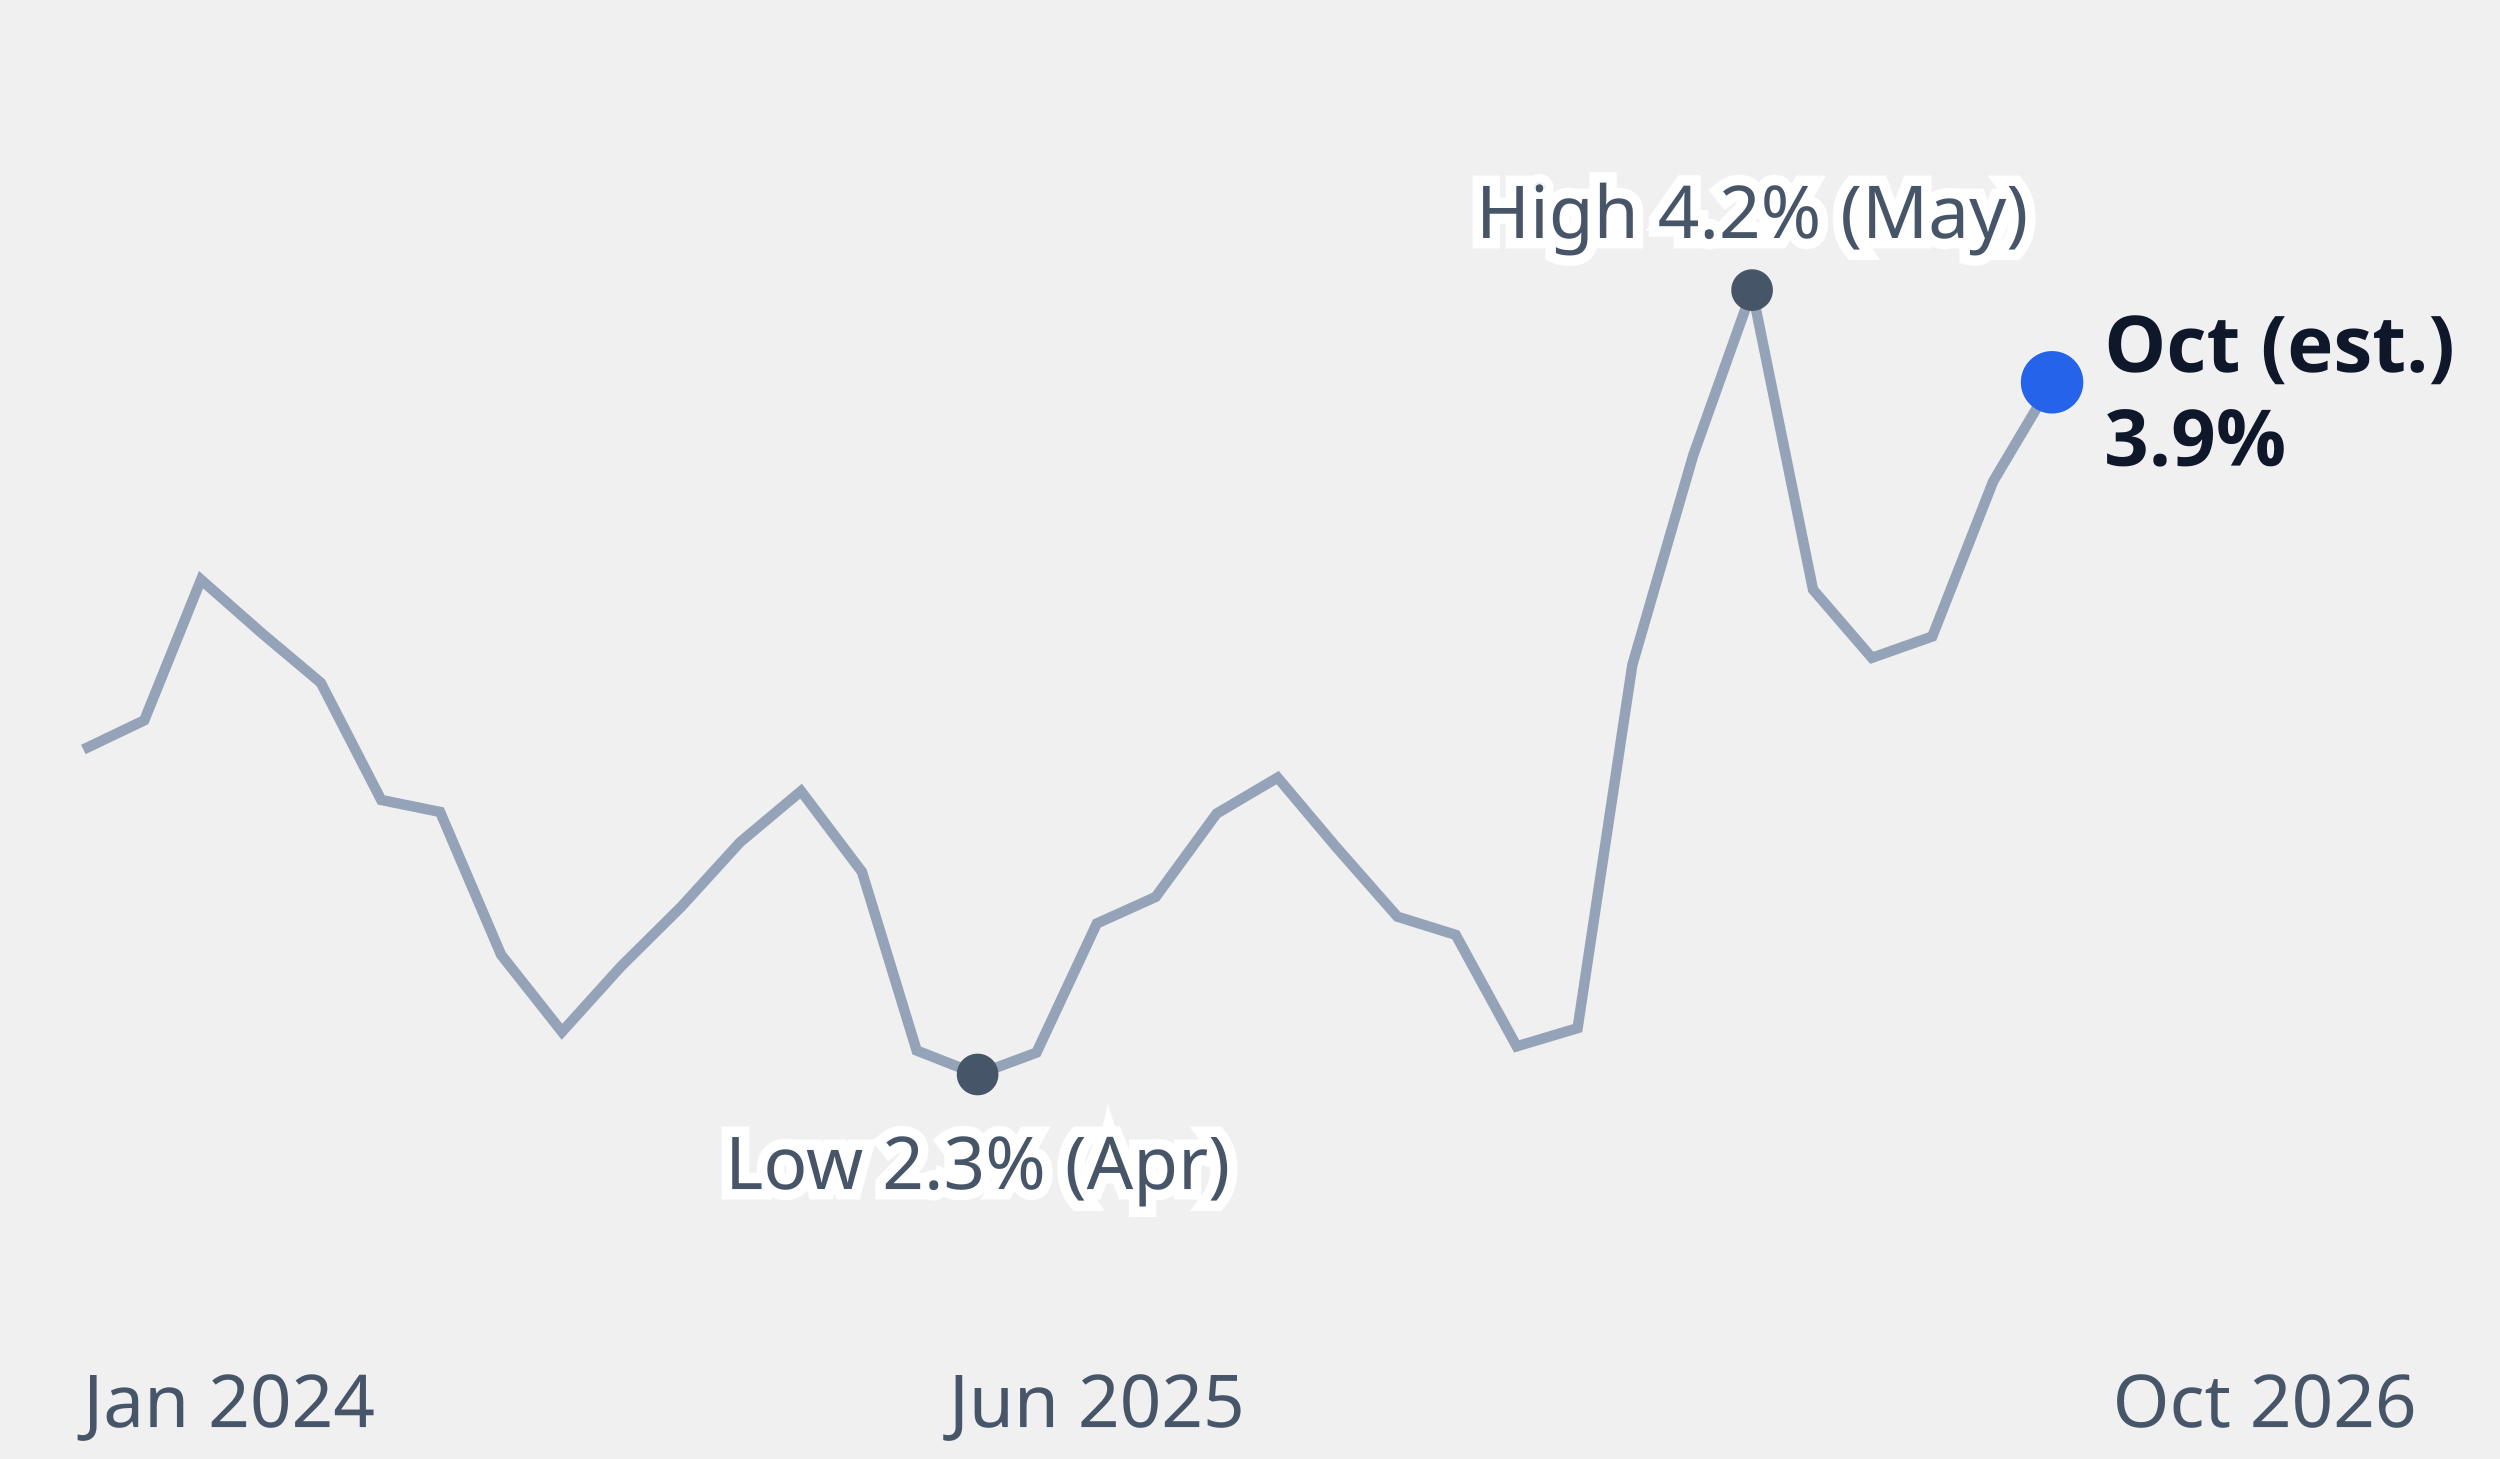
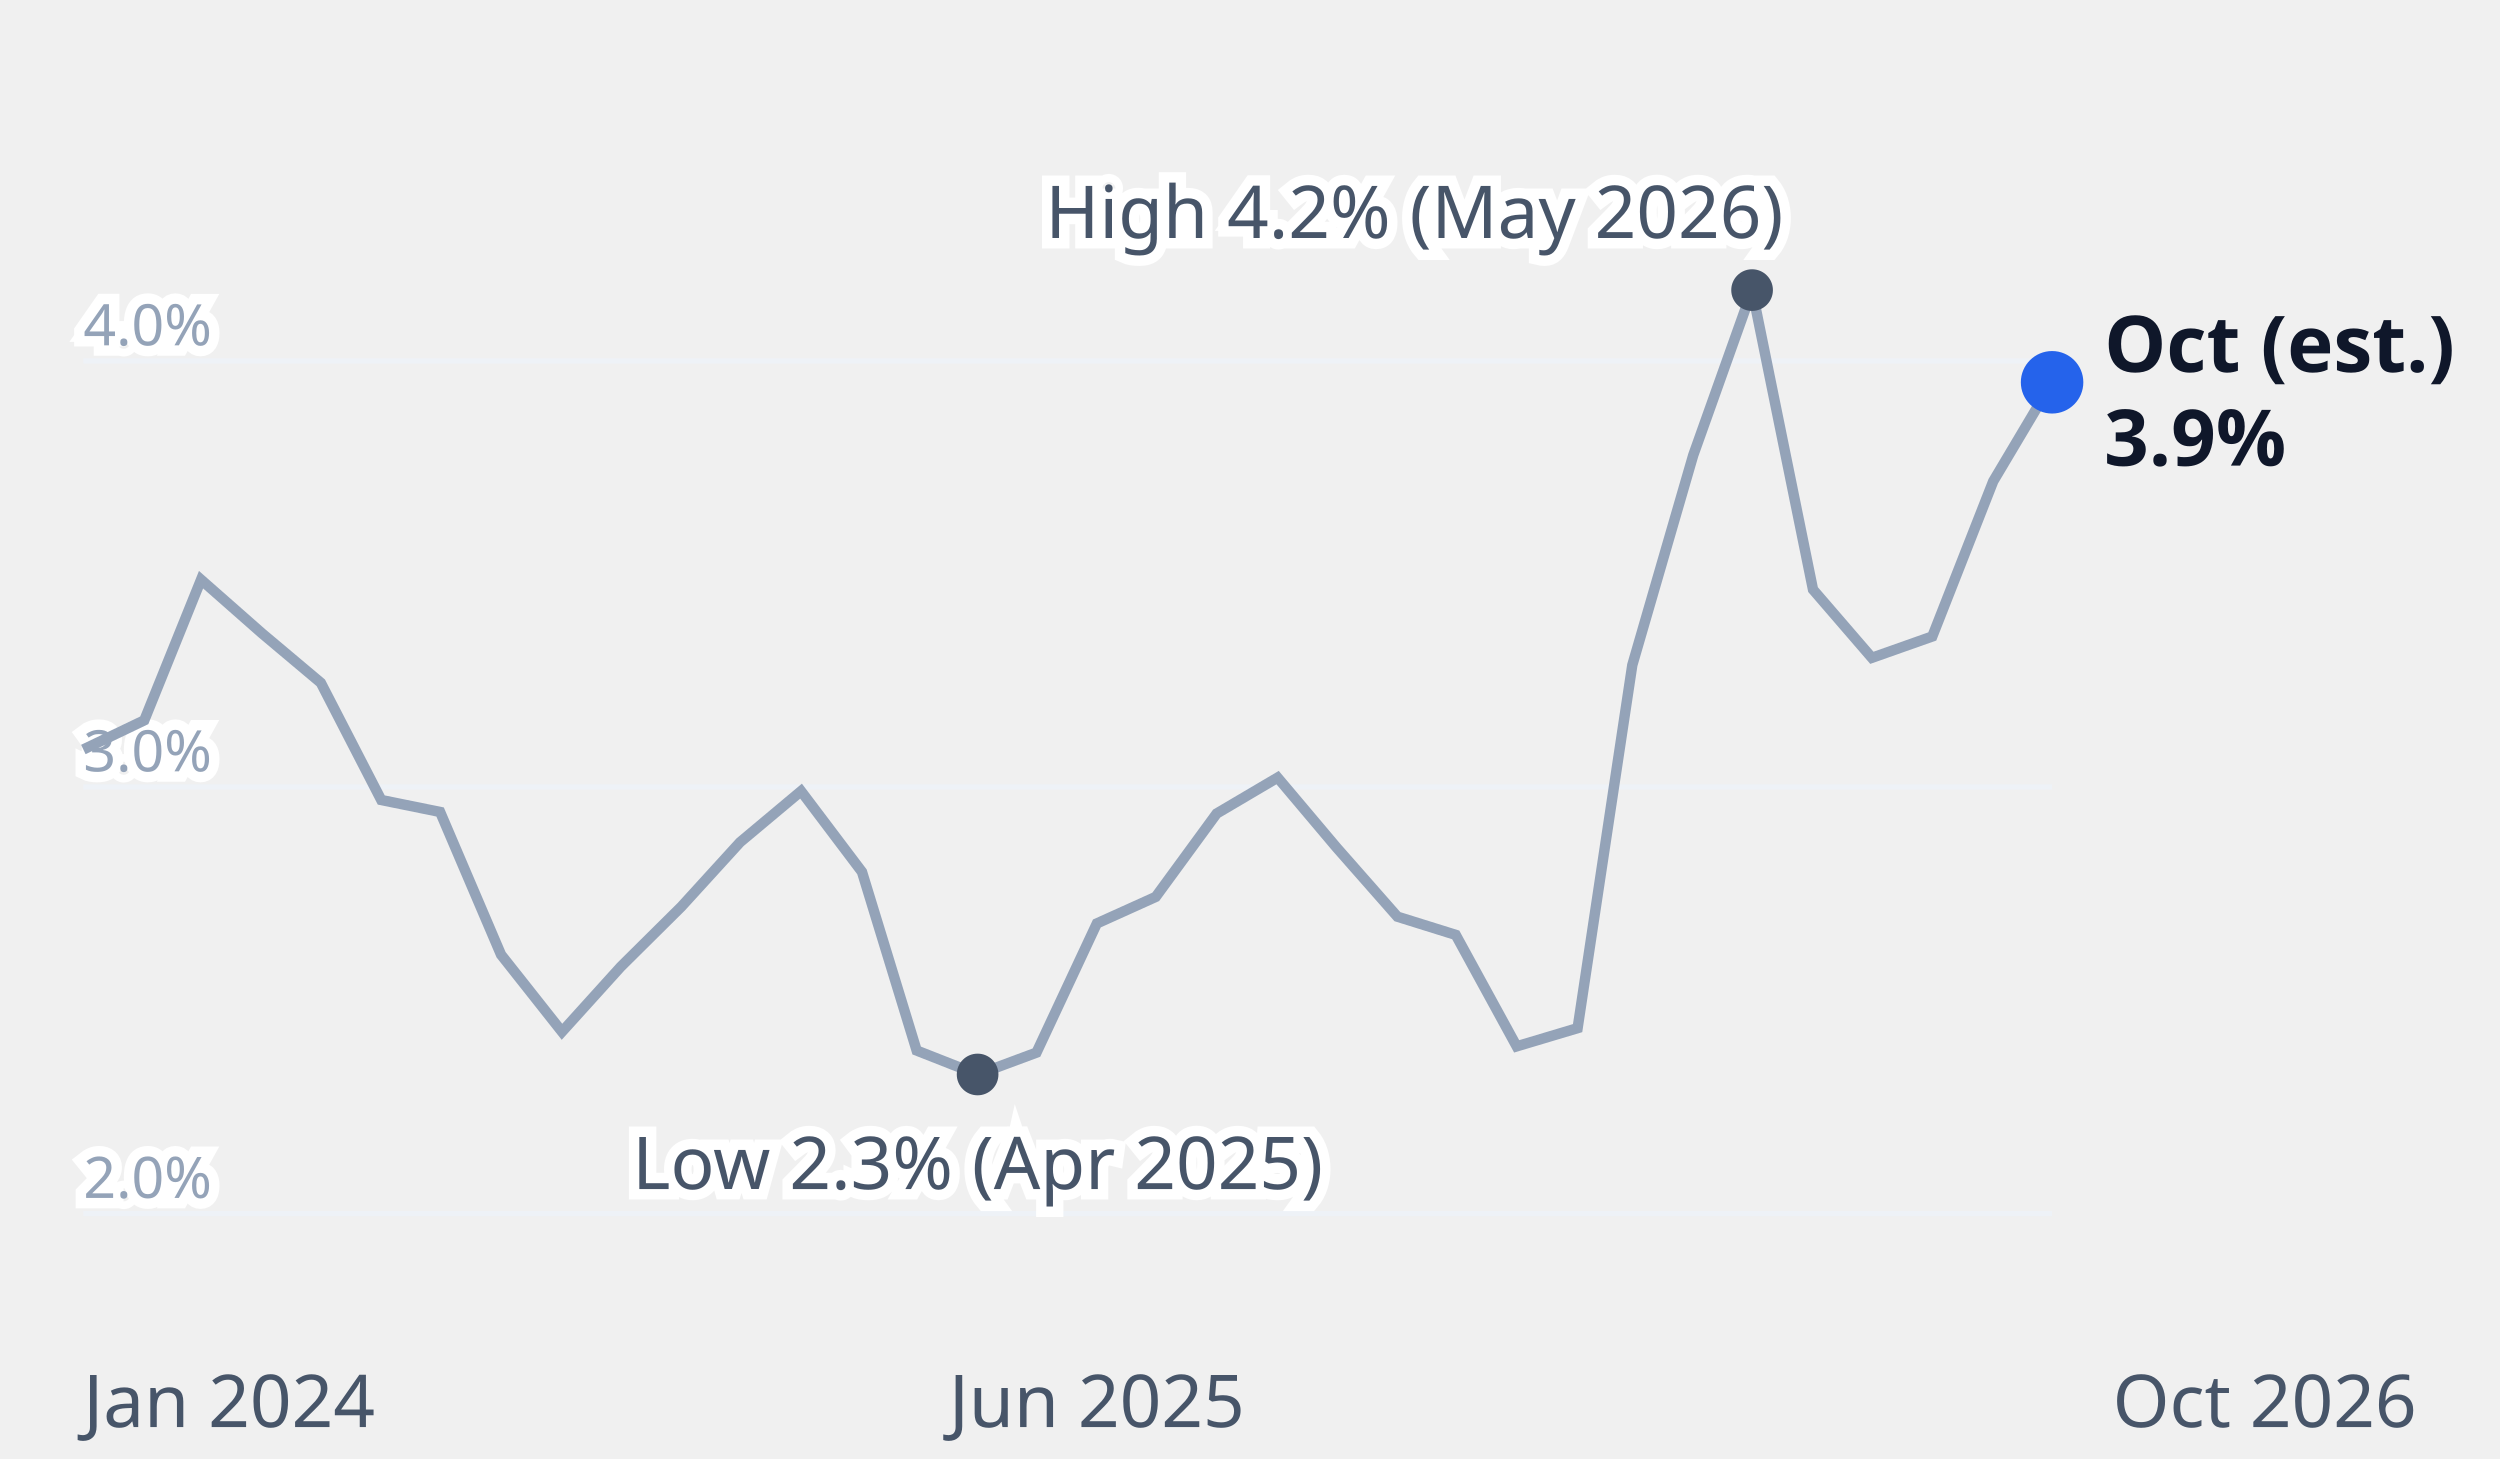
<svg xmlns="http://www.w3.org/2000/svg" viewBox="0 0 480 280" width="480" height="280" style="width:100%;max-width:560px;height:auto" role="img" font-family="system-ui,sans-serif" font-size="16">
+   <line x1="16" x2="394.0" y1="233.0" y2="233.0" stroke="#eef2f7" />
+   <text x="16" y="230.0" font-size="11" fill="#94a3b8" stroke="#fff" stroke-width="4" paint-order="stroke">2.0%</text>
+   <line x1="16" x2="394.0" y1="151.1" y2="151.1" stroke="#eef2f7" />
+   <text x="16" y="148.1" font-size="11" fill="#94a3b8" stroke="#fff" stroke-width="4" paint-order="stroke">3.0%</text>
+   <line x1="16" x2="394.0" y1="69.3" y2="69.3" stroke="#eef2f7" />
+   <text x="16" y="66.3" font-size="11" fill="#94a3b8" stroke="#fff" stroke-width="4" paint-order="stroke">4.0%</text>
  <polyline points="16.0,143.9 27.7,138.3 38.6,111.3 50.3,121.6 61.6,131.1 73.2,153.6 84.5,155.9 96.2,183.3 107.9,198.1 119.2,185.6 130.8,174.1 142.1,161.7 153.8,151.9 165.5,167.4 176.0,201.7 187.7,206.3 199.0,202.1 210.6,177.3 221.9,172.2 233.6,156.2 245.3,149.3 256.6,162.7 268.3,176.0 279.5,179.5 291.2,200.9 302.9,197.4 313.4,127.7 325.1,87.4 336.4,55.7 348.1,113.2 359.4,126.3 371.0,122.2 382.7,92.4 394.0,73.4" fill="none" stroke="#94a3b8" stroke-width="2" />
  <circle cx="187.7" cy="206.3" r="4" fill="#475569" />
-   <text x="187.7" y="228.3" text-anchor="middle" font-size="14" fill="#475569" stroke="#fff" stroke-width="4" paint-order="stroke">Low 2.3% (Apr)</text>
+   <text x="187.7" y="228.3" text-anchor="middle" font-size="14" fill="#475569" stroke="#fff" stroke-width="4" paint-order="stroke">Low 2.3% (Apr 2025)</text>
  <circle cx="336.4" cy="55.7" r="4" fill="#475569" />
-   <text x="336.4" y="45.7" text-anchor="middle" font-size="14" fill="#475569" stroke="#fff" stroke-width="4" paint-order="stroke">High 4.2% (May)</text>
+   <text x="342.4" y="45.7" text-anchor="end" font-size="14" fill="#475569" stroke="#fff" stroke-width="4" paint-order="stroke">High 4.2% (May 2026)</text>
  <circle cx="394.0" cy="73.4" r="6" fill="#2563eb" />
  <text x="404.0" y="71.4" font-size="15" font-weight="600" fill="#0f172a">Oct (est.)</text>
  <text x="404.0" y="89.4" font-size="15" font-weight="600" fill="#0f172a">3.9%</text>
  <text x="16.0" y="274" text-anchor="start" font-size="14" fill="#475569">Jan 2024</text>
  <text x="210.6" y="274" text-anchor="middle" font-size="14" fill="#475569">Jun 2025</text>
  <text x="464.0" y="274" text-anchor="end" font-size="14" fill="#475569">Oct 2026</text>
</svg>
